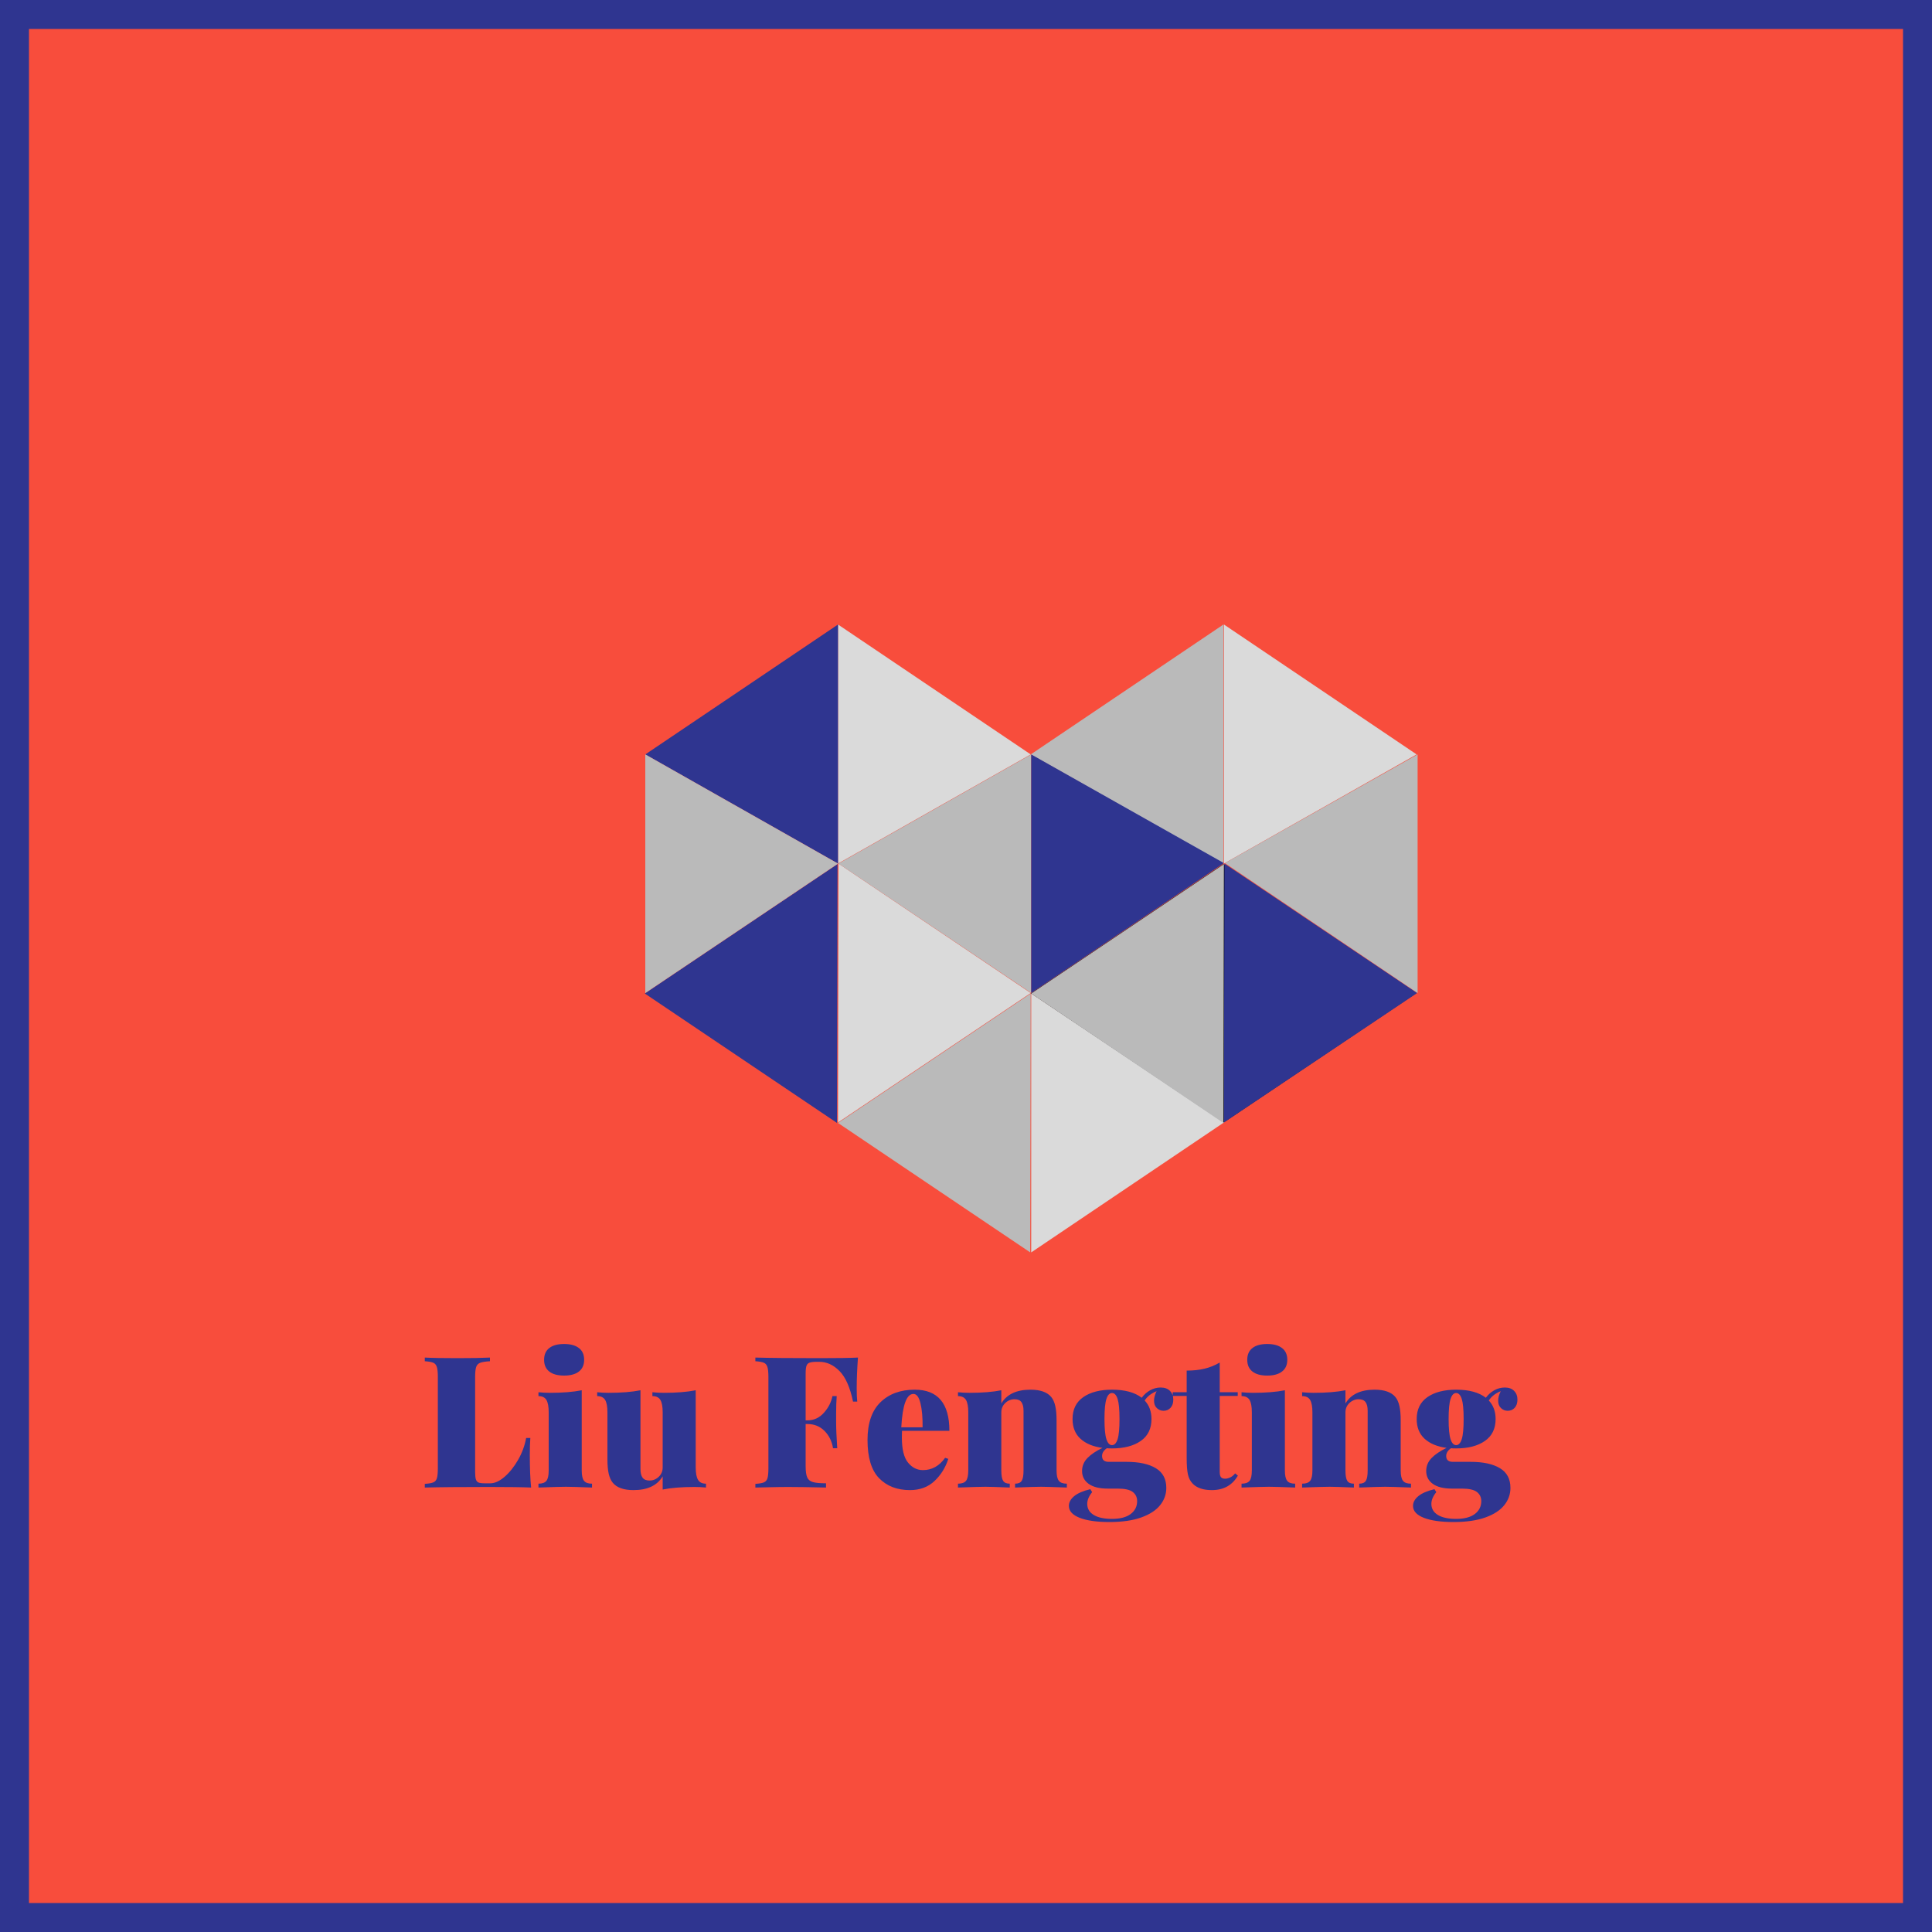
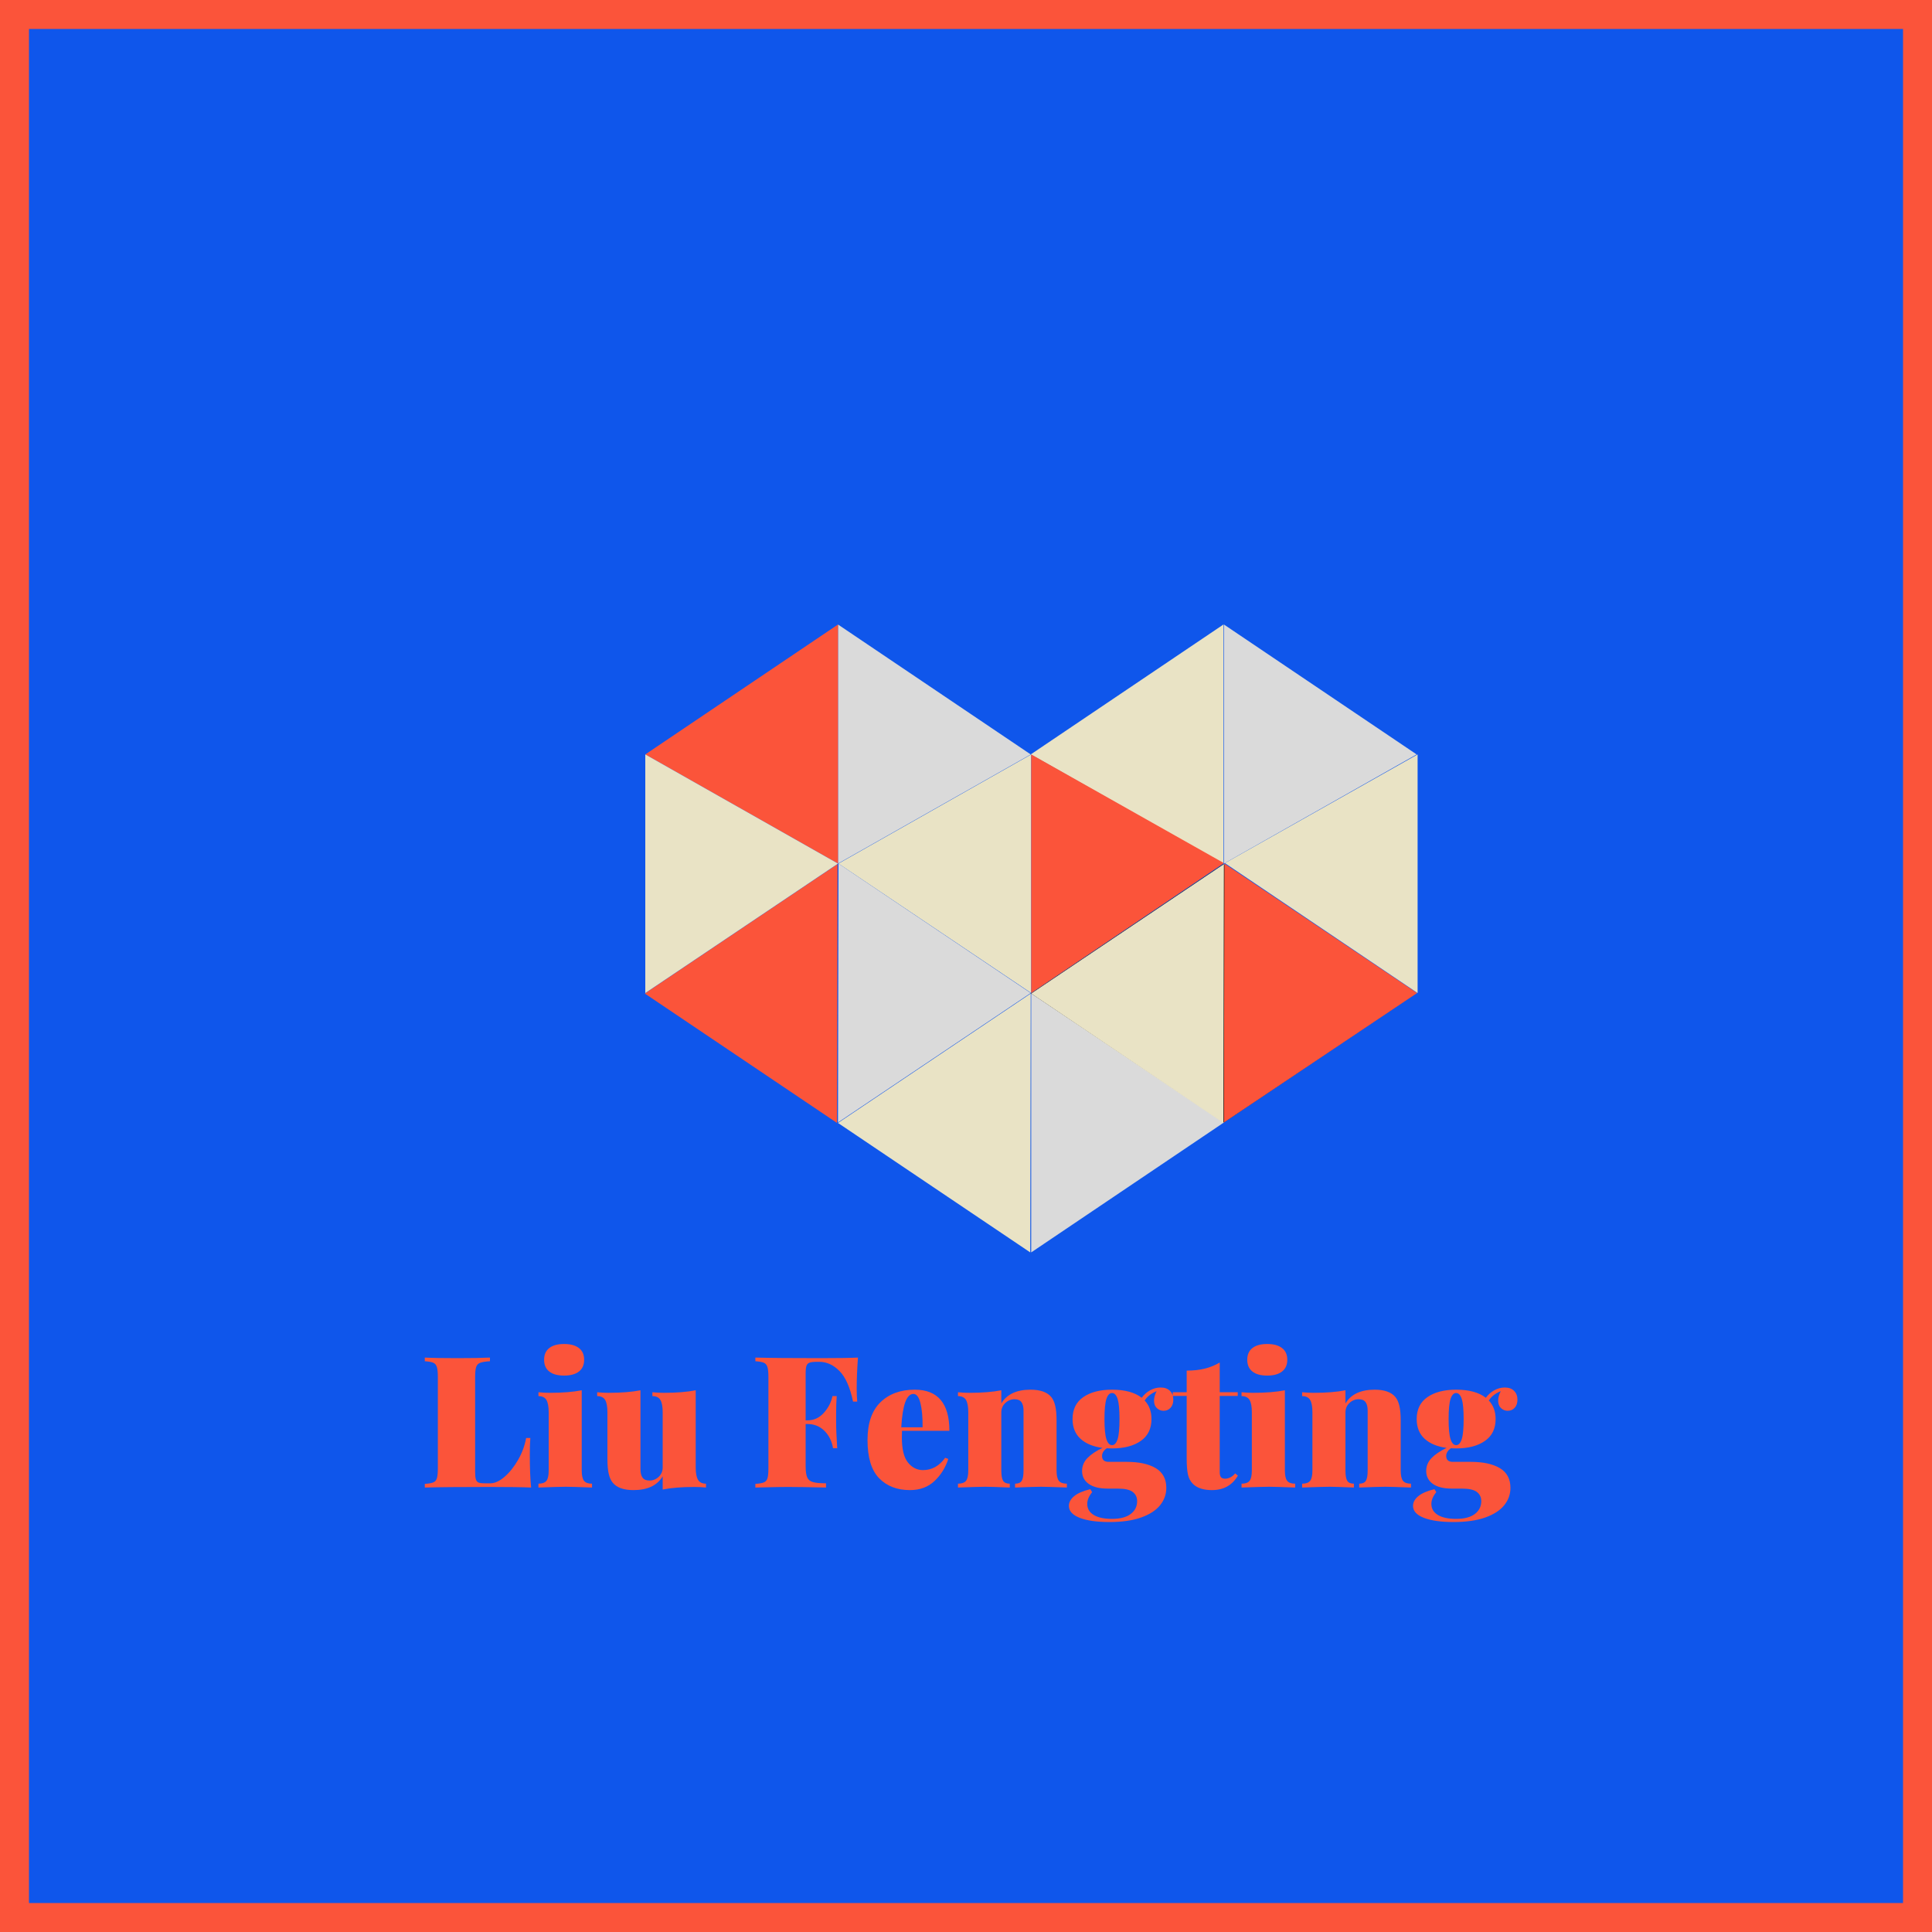
- <svg xmlns="http://www.w3.org/2000/svg" width="400px" height="400px" viewBox="0 0 400 400" version="1.1" style="background: #FFFFFF;">
+ <svg xmlns="http://www.w3.org/2000/svg" width="400px" height="400px" viewBox="0 0 400 400" version="1.1">
  <g id="页面-1" stroke="none" stroke-width="1" fill="none" fill-rule="evenodd">
-     <g id="origin-5cad6249-f9a3-4dae-96a4-0c055ef4cca5" transform="translate(3, 3)" fill-rule="nonzero">
-       <g id="SvgjsG1009" fill="#F84D3C" stroke="#2F3590" stroke-width="6">
+     <g id="favicon" transform="translate(3, 3)" fill-rule="nonzero">
+       <g id="SvgjsG1009" fill="#0F56EB" stroke="#FB543A" stroke-width="6">
        <rect id="矩形" x="0" y="0" width="394" height="394" />
      </g>
      <g id="SvgjsG1011" transform="translate(130, 126)">
        <g id="编组" transform="translate(0.5, 0.296875)">
          <g id="路径">
-             <polygon fill="#2F3590" points="0 76.4 39.8 103.2 39.9 49.6" />
+             <polygon fill="#FB543A" points="0 76.4 39.8 103.2 39.9 49.6" />
            <polygon fill="#DADADA" points="79.9 76.3 40.1 49.5 40 103.1" />
-             <polygon fill="#BABABA" points="119.8 0 79.9 26.9 119.8 49.5" />
+             <polygon fill="#E9E3C5" points="119.8 0 79.9 26.9 119.8 49.5" />
            <path d="M79.9,76.4 L119.7,103.2 L159.6,76.4 L119.8,49.6 L79.9,76.4 C79.8,76.4 79.9,76.4 79.9,76.4 L79.9,76.4 Z" fill="#000000" />
            <polygon fill="#DADADA" points="40 0 79.9 26.9 40 49.5" />
-             <polygon fill="#2F3590" points="40 0 0.1 26.9 40 49.5" />
-             <polygon fill="#BABABA" points="40 103.2 79.8 130 79.9 76.4" />
+             <polygon fill="#FB543A" points="40 0 0.1 26.9 40 49.5" />
+             <polygon fill="#E9E3C5" points="40 103.2 79.8 130 79.9 76.4" />
            <polygon fill="#DADADA" points="119.9 103.1 80 76.4 80 130" />
-             <polygon fill="#BABABA" points="80 76.4 119.8 103.2 119.9 49.6 80 76.4" />
-             <polygon fill="#2F3590" points="159.9 76.3 120 49.5 119.9 103.1" />
-             <polygon fill="#BABABA" points="0.1 76.3 40 49.5 0.1 26.9" />
-             <polygon fill="#BABABA" points="80 76.3 40.1 49.5 80 26.9" />
-             <polygon fill="#2F3590" points="80 76.3 119.9 49.4 80 26.9" />
+             <polygon fill="#E9E3C5" points="80 76.4 119.8 103.2 119.9 49.6" />
+             <polygon fill="#FB543A" points="159.9 76.3 120 49.5 119.9 103.1" />
+             <polygon fill="#E9E3C5" points="0.1 76.3 40 49.5 0.1 26.9" />
+             <polygon fill="#E9E3C5" points="80 76.3 40.1 49.5 80 26.9" />
+             <polygon fill="#FB543A" points="80 76.3 119.9 49.4 80 26.9" />
            <polygon fill="#DADADA" points="119.9 0 159.8 26.9 119.9 49.5" />
-             <polygon fill="#BABABA" points="160 76.3 120.1 49.4 160 26.9" />
+             <polygon fill="#E9E3C5" points="160 76.3 120.1 49.4 160 26.9" />
          </g>
        </g>
      </g>
-       <g id="SvgjsG1013" transform="translate(84, 274)" fill="#2F3590">
+       <g id="SvgjsG1013" transform="translate(84, 274)" fill="#FB543A">
        <g id="编组" transform="translate(0.890625, 0.859375)">
          <path d="M13.55,3.21 L13.55,3.97 L13.55,3.97 C12.643,4.023 11.98,4.127 11.56,4.28 L11.56,4.28 L11.56,4.28 C11.14,4.427 10.853,4.717 10.7,5.15 L10.7,5.15 L10.7,5.15 C10.553,5.583 10.48,6.28 10.48,7.24 L10.48,7.24 L10.48,26.85 L10.48,26.85 C10.48,27.557 10.53,28.077 10.63,28.41 L10.63,28.41 L10.63,28.41 C10.73,28.737 10.907,28.957 11.16,29.07 L11.16,29.07 L11.16,29.07 C11.413,29.183 11.83,29.24 12.41,29.24 L12.41,29.24 L13.67,29.24 L13.67,29.24 C14.557,29.24 15.52,28.797 16.56,27.91 L16.56,27.91 L16.56,27.91 C17.593,27.023 18.53,25.853 19.37,24.4 L19.37,24.4 L19.37,24.4 C20.203,22.94 20.76,21.427 21.04,19.86 L21.04,19.86 L21.91,19.86 L21.91,19.86 C21.837,20.767 21.8,21.93 21.8,23.35 L21.8,23.35 L21.8,23.35 C21.8,26.09 21.89,28.347 22.07,30.12 L22.07,30.12 L22.07,30.12 C20.343,30.04 17.44,30 13.36,30 L13.36,30 L13.36,30 C7.433,30 3,30.04 0.06,30.12 L0.06,30.12 L0.06,29.36 L0.06,29.36 C0.873,29.307 1.463,29.203 1.83,29.05 L1.83,29.05 L1.83,29.05 C2.197,28.897 2.443,28.607 2.57,28.18 L2.57,28.18 L2.57,28.18 C2.697,27.747 2.76,27.05 2.76,26.09 L2.76,26.09 L2.76,7.24 L2.76,7.24 C2.76,6.28 2.69,5.583 2.55,5.15 L2.55,5.15 L2.55,5.15 C2.41,4.717 2.163,4.427 1.81,4.28 L1.81,4.28 L1.81,4.28 C1.457,4.127 0.873,4.023 0.06,3.97 L0.06,3.97 L0.06,3.21 L0.06,3.21 C1.507,3.29 3.763,3.33 6.83,3.33 L6.83,3.33 L6.83,3.33 C9.743,3.33 11.983,3.29 13.55,3.21 L13.55,3.21 Z M28.91,0.4 L28.91,0.4 C30.223,0.4 31.243,0.68 31.97,1.24 L31.97,1.24 L31.97,1.24 C32.69,1.793 33.05,2.603 33.05,3.67 L33.05,3.67 L33.05,3.67 C33.05,4.73 32.69,5.54 31.97,6.1 L31.97,6.1 L31.97,6.1 C31.243,6.66 30.223,6.94 28.91,6.94 L28.91,6.94 L28.91,6.94 C27.563,6.94 26.537,6.66 25.83,6.1 L25.83,6.1 L25.83,6.1 C25.117,5.54 24.76,4.73 24.76,3.67 L24.76,3.67 L24.76,3.67 C24.76,2.603 25.117,1.793 25.83,1.24 L25.83,1.24 L25.83,1.24 C26.537,0.68 27.563,0.4 28.91,0.4 L28.91,0.4 Z M32.55,9.98 L32.55,26.58 L32.55,26.58 C32.55,27.62 32.71,28.337 33.03,28.73 L33.03,28.73 L33.03,28.73 C33.343,29.123 33.893,29.32 34.68,29.32 L34.68,29.32 L34.68,30.12 L34.68,30.12 C31.947,30.013 30.15,29.96 29.29,29.96 L29.29,29.96 L29.29,29.96 C28.423,29.96 26.523,30.013 23.59,30.12 L23.59,30.12 L23.59,29.32 L23.59,29.32 C24.37,29.32 24.92,29.123 25.24,28.73 L25.24,28.73 L25.24,28.73 C25.553,28.337 25.71,27.62 25.71,26.58 L25.71,26.58 L25.71,14.54 L25.71,14.54 C25.71,13.373 25.553,12.523 25.24,11.99 L25.24,11.99 L25.24,11.99 C24.92,11.457 24.37,11.19 23.59,11.19 L23.59,11.19 L23.59,10.39 L23.59,10.39 C24.397,10.47 25.18,10.51 25.94,10.51 L25.94,10.51 L25.94,10.51 C28.573,10.51 30.777,10.333 32.55,9.98 L32.55,9.98 Z M56.15,9.98 L56.15,25.97 L56.15,25.97 C56.15,27.137 56.31,27.987 56.63,28.52 L56.63,28.52 L56.63,28.52 C56.943,29.053 57.493,29.32 58.28,29.32 L58.28,29.32 L58.28,30.12 L58.28,30.12 C57.493,30.04 56.707,30 55.92,30 L55.92,30 L55.92,30 C53.287,30 51.083,30.177 49.31,30.53 L49.31,30.53 L49.31,27.8 L49.31,27.8 C48.17,29.7 46.157,30.65 43.27,30.65 L43.27,30.65 L43.27,30.65 C41.243,30.65 39.813,30.143 38.98,29.13 L38.98,29.13 L38.98,29.13 C38.6,28.67 38.32,28.053 38.14,27.28 L38.14,27.28 L38.14,27.28 C37.96,26.513 37.87,25.497 37.87,24.23 L37.87,24.23 L37.87,14.54 L37.87,14.54 C37.87,13.373 37.713,12.523 37.4,11.99 L37.4,11.99 L37.4,11.99 C37.08,11.457 36.53,11.19 35.75,11.19 L35.75,11.19 L35.75,10.39 L35.75,10.39 C36.53,10.47 37.313,10.51 38.1,10.51 L38.1,10.51 L38.1,10.51 C40.733,10.51 42.937,10.333 44.71,9.98 L44.71,9.98 L44.71,26.28 L44.71,26.28 C44.71,27.087 44.857,27.687 45.15,28.08 L45.15,28.08 L45.15,28.08 C45.443,28.473 45.92,28.67 46.58,28.67 L46.58,28.67 L46.58,28.67 C47.313,28.67 47.953,28.41 48.5,27.89 L48.5,27.89 L48.5,27.89 C49.04,27.37 49.31,26.72 49.31,25.94 L49.31,25.94 L49.31,14.54 L49.31,14.54 C49.31,13.373 49.153,12.523 48.84,11.99 L48.84,11.99 L48.84,11.99 C48.52,11.457 47.967,11.19 47.18,11.19 L47.18,11.19 L47.18,10.39 L47.18,10.39 C47.967,10.47 48.753,10.51 49.54,10.51 L49.54,10.51 L49.54,10.51 C52.173,10.51 54.377,10.333 56.15,9.98 L56.15,9.98 Z M89.74,3.21 L89.74,3.21 C89.567,5.59 89.48,7.72 89.48,9.6 L89.48,9.6 L89.48,9.6 C89.48,10.76 89.517,11.67 89.59,12.33 L89.59,12.33 L88.72,12.33 L88.72,12.33 C88.113,9.39 87.18,7.28 85.92,6 L85.92,6 L85.92,6 C84.667,4.727 83.27,4.09 81.73,4.09 L81.73,4.09 L81.23,4.09 L81.23,4.09 C80.55,4.09 80.05,4.147 79.73,4.26 L79.73,4.26 L79.73,4.26 C79.417,4.373 79.203,4.587 79.09,4.9 L79.09,4.9 L79.09,4.9 C78.97,5.22 78.91,5.747 78.91,6.48 L78.91,6.48 L78.91,16.21 L79.29,16.21 L79.29,16.21 C80.61,16.21 81.74,15.69 82.68,14.65 L82.68,14.65 L82.68,14.65 C83.613,13.61 84.207,12.457 84.46,11.19 L84.46,11.19 L85.34,11.19 L85.34,11.19 C85.26,12.257 85.22,13.447 85.22,14.76 L85.22,14.76 L85.22,16.59 L85.22,16.59 C85.22,17.883 85.297,19.68 85.45,21.98 L85.45,21.98 L84.58,21.98 L84.58,21.98 C84.347,20.54 83.757,19.343 82.81,18.39 L82.81,18.39 L82.81,18.39 C81.857,17.443 80.683,16.97 79.29,16.97 L79.29,16.97 L78.91,16.97 L78.91,25.71 L78.91,25.71 C78.91,26.77 79.02,27.543 79.24,28.03 L79.24,28.03 L79.24,28.03 C79.453,28.51 79.847,28.83 80.42,28.99 L80.42,28.99 L80.42,28.99 C80.987,29.157 81.89,29.24 83.13,29.24 L83.13,29.24 L83.13,30.12 L83.13,30.12 C79.71,30.04 77.1,30 75.3,30 L75.3,30 L75.3,30 C74.113,30 72.457,30.027 70.33,30.08 L70.33,30.08 L68.5,30.12 L68.5,29.36 L68.5,29.36 C69.313,29.307 69.903,29.203 70.27,29.05 L70.27,29.05 L70.27,29.05 C70.637,28.897 70.883,28.607 71.01,28.18 L71.01,28.18 L71.01,28.18 C71.137,27.747 71.2,27.05 71.2,26.09 L71.2,26.09 L71.2,7.24 L71.2,7.24 C71.2,6.28 71.13,5.583 70.99,5.15 L70.99,5.15 L70.99,5.15 C70.85,4.717 70.603,4.427 70.25,4.28 L70.25,4.28 L70.25,4.28 C69.897,4.127 69.313,4.023 68.5,3.97 L68.5,3.97 L68.5,3.21 L68.5,3.21 C71.44,3.29 75.873,3.33 81.8,3.33 L81.8,3.33 L81.8,3.33 C85.527,3.33 88.173,3.29 89.74,3.21 L89.74,3.21 Z M103.2,26.51 L103.2,26.51 C105.047,26.51 106.577,25.66 107.79,23.96 L107.79,23.96 L108.44,24.19 L108.44,24.19 C107.88,25.963 106.937,27.483 105.61,28.75 L105.61,28.75 L105.61,28.75 C104.277,30.017 102.573,30.65 100.5,30.65 L100.5,30.65 L100.5,30.65 C97.84,30.65 95.71,29.827 94.11,28.18 L94.11,28.18 L94.11,28.18 C92.517,26.533 91.72,23.897 91.72,20.27 L91.72,20.27 L91.72,20.27 C91.72,16.803 92.613,14.2 94.4,12.46 L94.4,12.46 L94.4,12.46 C96.187,10.727 98.55,9.86 101.49,9.86 L101.49,9.86 L101.49,9.86 C106.277,9.86 108.67,12.697 108.67,18.37 L108.67,18.37 L98.86,18.37 L98.86,18.37 C98.84,18.677 98.83,19.133 98.83,19.74 L98.83,19.74 L98.83,19.74 C98.83,22.173 99.253,23.91 100.1,24.95 L100.1,24.95 L100.1,24.95 C100.947,25.99 101.98,26.51 103.2,26.51 L103.2,26.51 Z M101.22,10.74 L101.22,10.74 C99.8,10.74 98.963,13.043 98.71,17.65 L98.71,17.65 L103.12,17.65 L103.12,17.65 C103.147,15.623 103,13.963 102.68,12.67 L102.68,12.67 L102.68,12.67 C102.367,11.383 101.88,10.74 101.22,10.74 L101.22,10.74 Z M125.46,9.86 L125.46,9.86 C127.487,9.86 128.92,10.367 129.76,11.38 L129.76,11.38 L129.76,11.38 C130.14,11.84 130.417,12.457 130.59,13.23 L130.59,13.23 L130.59,13.23 C130.77,13.997 130.86,15.013 130.86,16.28 L130.86,16.28 L130.86,26.58 L130.86,26.58 C130.86,27.62 131.02,28.337 131.34,28.73 L131.34,28.73 L131.34,28.73 C131.653,29.123 132.203,29.32 132.99,29.32 L132.99,29.32 L132.99,30.12 L132.99,30.12 C130.25,30.013 128.477,29.96 127.67,29.96 L127.67,29.96 L127.67,29.96 C126.81,29.96 125.01,30.013 122.27,30.12 L122.27,30.12 L122.27,29.32 L122.27,29.32 C122.93,29.32 123.387,29.123 123.64,28.73 L123.64,28.73 L123.64,28.73 C123.893,28.337 124.02,27.62 124.02,26.58 L124.02,26.58 L124.02,14.23 L124.02,14.23 C124.02,13.423 123.873,12.823 123.58,12.43 L123.58,12.43 L123.58,12.43 C123.293,12.037 122.82,11.84 122.16,11.84 L122.16,11.84 L122.16,11.84 C121.427,11.84 120.787,12.1 120.24,12.62 L120.24,12.62 L120.24,12.62 C119.693,13.14 119.42,13.79 119.42,14.57 L119.42,14.57 L119.42,26.58 L119.42,26.58 C119.42,27.62 119.547,28.337 119.8,28.73 L119.8,28.73 L119.8,28.73 C120.053,29.123 120.51,29.32 121.17,29.32 L121.17,29.32 L121.17,30.12 L121.17,30.12 C118.637,30.013 116.963,29.96 116.15,29.96 L116.15,29.96 L116.15,29.96 C115.29,29.96 113.39,30.013 110.45,30.12 L110.45,30.12 L110.45,29.32 L110.45,29.32 C111.237,29.32 111.79,29.123 112.11,28.73 L112.11,28.73 L112.11,28.73 C112.423,28.337 112.58,27.62 112.58,26.58 L112.58,26.58 L112.58,14.54 L112.58,14.54 C112.58,13.373 112.423,12.523 112.11,11.99 L112.11,11.99 L112.11,11.99 C111.79,11.457 111.237,11.19 110.45,11.19 L110.45,11.19 L110.45,10.39 L110.45,10.39 C111.263,10.47 112.05,10.51 112.81,10.51 L112.81,10.51 L112.81,10.51 C115.443,10.51 117.647,10.333 119.42,9.98 L119.42,9.98 L119.42,12.71 L119.42,12.71 C120.56,10.81 122.573,9.86 125.46,9.86 L125.46,9.86 Z M153.01,14.23 L153.01,14.23 C152.483,14.23 152.023,14.047 151.63,13.68 L151.63,13.68 L151.63,13.68 C151.237,13.313 151.04,12.8 151.04,12.14 L151.04,12.14 L151.04,12.14 C151.04,11.533 151.217,10.877 151.57,10.17 L151.57,10.17 L151.57,10.17 C150.457,10.623 149.633,11.267 149.1,12.1 L149.1,12.1 L149.1,12.1 C150.04,13.093 150.51,14.373 150.51,15.94 L150.51,15.94 L150.51,15.94 C150.51,17.94 149.767,19.453 148.28,20.48 L148.28,20.48 L148.28,20.48 C146.8,21.507 144.82,22.02 142.34,22.02 L142.34,22.02 L142.34,22.02 C141.853,22.02 141.497,22.007 141.27,21.98 L141.27,21.98 L141.27,21.98 C140.61,22.44 140.28,22.973 140.28,23.58 L140.28,23.58 L140.28,23.58 C140.28,24.393 140.737,24.8 141.65,24.8 L141.65,24.8 L145.34,24.8 L145.34,24.8 C147.92,24.8 149.94,25.237 151.4,26.11 L151.4,26.11 L151.4,26.11 C152.853,26.983 153.58,28.343 153.58,30.19 L153.58,30.19 L153.58,30.19 C153.58,31.51 153.157,32.7 152.31,33.76 L152.31,33.76 L152.31,33.76 C151.463,34.827 150.16,35.677 148.4,36.31 L148.4,36.31 L148.4,36.31 C146.64,36.943 144.44,37.26 141.8,37.26 L141.8,37.26 L141.8,37.26 C139.193,37.26 137.143,36.97 135.65,36.39 L135.65,36.39 L135.65,36.39 C134.157,35.803 133.41,34.98 133.41,33.92 L133.41,33.92 L133.41,33.92 C133.41,33.18 133.777,32.507 134.51,31.9 L134.51,31.9 L134.51,31.9 C135.243,31.293 136.357,30.813 137.85,30.46 L137.85,30.46 L138.23,31.07 L138.23,31.07 C137.55,31.903 137.21,32.713 137.21,33.5 L137.21,33.5 L137.21,33.5 C137.21,34.487 137.66,35.253 138.56,35.8 L138.56,35.8 L138.56,35.8 C139.453,36.34 140.713,36.61 142.34,36.61 L142.34,36.61 L142.34,36.61 C144.007,36.61 145.29,36.277 146.19,35.61 L146.19,35.61 L146.19,35.61 C147.09,34.937 147.54,34.043 147.54,32.93 L147.54,32.93 L147.54,32.93 C147.54,32.143 147.243,31.517 146.65,31.05 L146.65,31.05 L146.65,31.05 C146.057,30.577 145.01,30.34 143.51,30.34 L143.51,30.34 L141.46,30.34 L141.46,30.34 C139.74,30.34 138.423,30.013 137.51,29.36 L137.51,29.36 L137.51,29.36 C136.597,28.7 136.14,27.813 136.14,26.7 L136.14,26.7 L136.14,26.7 C136.14,25.687 136.5,24.8 137.22,24.04 L137.22,24.04 L137.22,24.04 C137.947,23.28 138.993,22.57 140.36,21.91 L140.36,21.91 L140.36,21.91 C138.433,21.657 136.92,21.03 135.82,20.03 L135.82,20.03 L135.82,20.03 C134.72,19.03 134.17,17.667 134.17,15.94 L134.17,15.94 L134.17,15.94 C134.17,13.94 134.91,12.427 136.39,11.4 L136.39,11.4 L136.39,11.4 C137.87,10.373 139.853,9.86 142.34,9.86 L142.34,9.86 L142.34,9.86 C145,9.86 147.05,10.417 148.49,11.53 L148.49,11.53 L148.49,11.53 C148.97,10.877 149.553,10.36 150.24,9.98 L150.24,9.98 L150.24,9.98 C150.927,9.6 151.65,9.41 152.41,9.41 L152.41,9.41 L152.41,9.41 C153.243,9.41 153.887,9.643 154.34,10.11 L154.34,10.11 L154.34,10.11 C154.8,10.577 155.03,11.177 155.03,11.91 L155.03,11.91 L155.03,11.91 C155.03,12.623 154.84,13.19 154.46,13.61 L154.46,13.61 L154.46,13.61 C154.08,14.023 153.597,14.23 153.01,14.23 L153.01,14.23 Z M142.34,21.34 L142.34,21.34 C142.847,21.34 143.233,20.927 143.5,20.1 L143.5,20.1 L143.5,20.1 C143.76,19.28 143.89,17.893 143.89,15.94 L143.89,15.94 L143.89,15.94 C143.89,13.993 143.76,12.607 143.5,11.78 L143.5,11.78 L143.5,11.78 C143.233,10.96 142.847,10.55 142.34,10.55 L142.34,10.55 L142.34,10.55 C141.833,10.55 141.447,10.96 141.18,11.78 L141.18,11.78 L141.18,11.78 C140.913,12.607 140.78,13.993 140.78,15.94 L140.78,15.94 L140.78,15.94 C140.78,17.893 140.913,19.28 141.18,20.1 L141.18,20.1 L141.18,20.1 C141.447,20.927 141.833,21.34 142.34,21.34 L142.34,21.34 Z M164.64,4.24 L164.64,10.39 L168.37,10.39 L168.37,11.15 L164.64,11.15 L164.64,26.92 L164.64,26.92 C164.64,27.427 164.73,27.783 164.91,27.99 L164.91,27.99 L164.91,27.99 C165.083,28.19 165.373,28.29 165.78,28.29 L165.78,28.29 L165.78,28.29 C166.087,28.29 166.43,28.203 166.81,28.03 L166.81,28.03 L166.81,28.03 C167.19,27.85 167.53,27.57 167.83,27.19 L167.83,27.19 L168.4,27.65 L168.4,27.65 C167.24,29.65 165.443,30.65 163.01,30.65 L163.01,30.65 L163.01,30.65 C161.263,30.65 159.957,30.22 159.09,29.36 L159.09,29.36 L159.09,29.36 C158.563,28.827 158.217,28.167 158.05,27.38 L158.05,27.38 L158.05,27.38 C157.883,26.593 157.8,25.49 157.8,24.07 L157.8,24.07 L157.8,11.15 L154.91,11.15 L154.91,10.39 L157.8,10.39 L157.8,5.91 L157.8,5.91 C159.167,5.91 160.403,5.777 161.51,5.51 L161.51,5.51 L161.51,5.51 C162.61,5.243 163.653,4.82 164.64,4.24 L164.64,4.24 Z M174.48,0.4 L174.48,0.4 C175.8,0.4 176.82,0.68 177.54,1.24 L177.54,1.24 L177.54,1.24 C178.267,1.793 178.63,2.603 178.63,3.67 L178.63,3.67 L178.63,3.67 C178.63,4.73 178.267,5.54 177.54,6.1 L177.54,6.1 L177.54,6.1 C176.82,6.66 175.8,6.94 174.48,6.94 L174.48,6.94 L174.48,6.94 C173.14,6.94 172.117,6.66 171.41,6.1 L171.41,6.1 L171.41,6.1 C170.697,5.54 170.34,4.73 170.34,3.67 L170.34,3.67 L170.34,3.67 C170.34,2.603 170.697,1.793 171.41,1.24 L171.41,1.24 L171.41,1.24 C172.117,0.68 173.14,0.4 174.48,0.4 L174.48,0.4 Z M178.13,9.98 L178.13,26.58 L178.13,26.58 C178.13,27.62 178.29,28.337 178.61,28.73 L178.61,28.73 L178.61,28.73 C178.923,29.123 179.473,29.32 180.26,29.32 L180.26,29.32 L180.26,30.12 L180.26,30.12 C177.527,30.013 175.727,29.96 174.86,29.96 L174.86,29.96 L174.86,29.96 C174,29.96 172.1,30.013 169.16,30.12 L169.16,30.12 L169.16,29.32 L169.16,29.32 C169.947,29.32 170.5,29.123 170.82,28.73 L170.82,28.73 L170.82,28.73 C171.133,28.337 171.29,27.62 171.29,26.58 L171.29,26.58 L171.29,14.54 L171.29,14.54 C171.29,13.373 171.133,12.523 170.82,11.99 L170.82,11.99 L170.82,11.99 C170.5,11.457 169.947,11.19 169.16,11.19 L169.16,11.19 L169.16,10.39 L169.16,10.39 C169.973,10.47 170.76,10.51 171.52,10.51 L171.52,10.51 L171.52,10.51 C174.153,10.51 176.357,10.333 178.13,9.98 L178.13,9.98 Z M196.71,9.86 L196.71,9.86 C198.737,9.86 200.17,10.367 201.01,11.38 L201.01,11.38 L201.01,11.38 C201.39,11.84 201.667,12.457 201.84,13.23 L201.84,13.23 L201.84,13.23 C202.02,13.997 202.11,15.013 202.11,16.28 L202.11,16.28 L202.11,26.58 L202.11,26.58 C202.11,27.62 202.27,28.337 202.59,28.73 L202.59,28.73 L202.59,28.73 C202.903,29.123 203.453,29.32 204.24,29.32 L204.24,29.32 L204.24,30.12 L204.24,30.12 C201.5,30.013 199.727,29.96 198.92,29.96 L198.92,29.96 L198.92,29.96 C198.06,29.96 196.26,30.013 193.52,30.12 L193.52,30.12 L193.52,29.32 L193.52,29.32 C194.18,29.32 194.637,29.123 194.89,28.73 L194.89,28.73 L194.89,28.73 C195.143,28.337 195.27,27.62 195.27,26.58 L195.27,26.58 L195.27,14.23 L195.27,14.23 C195.27,13.423 195.123,12.823 194.83,12.43 L194.83,12.43 L194.83,12.43 C194.543,12.037 194.07,11.84 193.41,11.84 L193.41,11.84 L193.41,11.84 C192.677,11.84 192.037,12.1 191.49,12.62 L191.49,12.62 L191.49,12.62 C190.943,13.14 190.67,13.79 190.67,14.57 L190.67,14.57 L190.67,26.58 L190.67,26.58 C190.67,27.62 190.797,28.337 191.05,28.73 L191.05,28.73 L191.05,28.73 C191.303,29.123 191.76,29.32 192.42,29.32 L192.42,29.32 L192.42,30.12 L192.42,30.12 C189.887,30.013 188.213,29.96 187.4,29.96 L187.4,29.96 L187.4,29.96 C186.54,29.96 184.64,30.013 181.7,30.12 L181.7,30.12 L181.7,29.32 L181.7,29.32 C182.487,29.32 183.04,29.123 183.36,28.73 L183.36,28.73 L183.36,28.73 C183.673,28.337 183.83,27.62 183.83,26.58 L183.83,26.58 L183.83,14.54 L183.83,14.54 C183.83,13.373 183.673,12.523 183.36,11.99 L183.36,11.99 L183.36,11.99 C183.04,11.457 182.487,11.19 181.7,11.19 L181.7,11.19 L181.7,10.39 L181.7,10.39 C182.513,10.47 183.3,10.51 184.06,10.51 L184.06,10.51 L184.06,10.51 C186.693,10.51 188.897,10.333 190.67,9.98 L190.67,9.98 L190.67,12.71 L190.67,12.71 C191.81,10.81 193.823,9.86 196.71,9.86 L196.71,9.86 Z M224.26,14.23 L224.26,14.23 C223.733,14.23 223.273,14.047 222.88,13.68 L222.88,13.68 L222.88,13.68 C222.487,13.313 222.29,12.8 222.29,12.14 L222.29,12.14 L222.29,12.14 C222.29,11.533 222.467,10.877 222.82,10.17 L222.82,10.17 L222.82,10.17 C221.707,10.623 220.883,11.267 220.35,12.1 L220.35,12.1 L220.35,12.1 C221.29,13.093 221.76,14.373 221.76,15.94 L221.76,15.94 L221.76,15.94 C221.76,17.94 221.017,19.453 219.53,20.48 L219.53,20.48 L219.53,20.48 C218.05,21.507 216.07,22.02 213.59,22.02 L213.59,22.02 L213.59,22.02 C213.103,22.02 212.747,22.007 212.52,21.98 L212.52,21.98 L212.52,21.98 C211.86,22.44 211.53,22.973 211.53,23.58 L211.53,23.58 L211.53,23.58 C211.53,24.393 211.987,24.8 212.9,24.8 L212.9,24.8 L216.59,24.8 L216.59,24.8 C219.17,24.8 221.19,25.237 222.65,26.11 L222.65,26.11 L222.65,26.11 C224.103,26.983 224.83,28.343 224.83,30.19 L224.83,30.19 L224.83,30.19 C224.83,31.51 224.407,32.7 223.56,33.76 L223.56,33.76 L223.56,33.76 C222.713,34.827 221.41,35.677 219.65,36.31 L219.65,36.31 L219.65,36.31 C217.89,36.943 215.69,37.26 213.05,37.26 L213.05,37.26 L213.05,37.26 C210.443,37.26 208.393,36.97 206.9,36.39 L206.9,36.39 L206.9,36.39 C205.407,35.803 204.66,34.98 204.66,33.92 L204.66,33.92 L204.66,33.92 C204.66,33.18 205.027,32.507 205.76,31.9 L205.76,31.9 L205.76,31.9 C206.493,31.293 207.607,30.813 209.1,30.46 L209.1,30.46 L209.48,31.07 L209.48,31.07 C208.8,31.903 208.46,32.713 208.46,33.5 L208.46,33.5 L208.46,33.5 C208.46,34.487 208.91,35.253 209.81,35.8 L209.81,35.8 L209.81,35.8 C210.703,36.34 211.963,36.61 213.59,36.61 L213.59,36.61 L213.59,36.61 C215.257,36.61 216.54,36.277 217.44,35.61 L217.44,35.61 L217.44,35.61 C218.34,34.937 218.79,34.043 218.79,32.93 L218.79,32.93 L218.79,32.93 C218.79,32.143 218.493,31.517 217.9,31.05 L217.9,31.05 L217.9,31.05 C217.307,30.577 216.26,30.34 214.76,30.34 L214.76,30.34 L212.71,30.34 L212.71,30.34 C210.99,30.34 209.673,30.013 208.76,29.36 L208.76,29.36 L208.76,29.36 C207.847,28.7 207.39,27.813 207.39,26.7 L207.39,26.7 L207.39,26.7 C207.39,25.687 207.75,24.8 208.47,24.04 L208.47,24.04 L208.47,24.04 C209.197,23.28 210.243,22.57 211.61,21.91 L211.61,21.91 L211.61,21.91 C209.683,21.657 208.17,21.03 207.07,20.03 L207.07,20.03 L207.07,20.03 C205.97,19.03 205.42,17.667 205.42,15.94 L205.42,15.94 L205.42,15.94 C205.42,13.94 206.16,12.427 207.64,11.4 L207.64,11.4 L207.64,11.4 C209.12,10.373 211.103,9.86 213.59,9.86 L213.59,9.86 L213.59,9.86 C216.25,9.86 218.3,10.417 219.74,11.53 L219.74,11.53 L219.74,11.53 C220.22,10.877 220.803,10.36 221.49,9.98 L221.49,9.98 L221.49,9.98 C222.177,9.6 222.9,9.41 223.66,9.41 L223.66,9.41 L223.66,9.41 C224.493,9.41 225.137,9.643 225.59,10.11 L225.59,10.11 L225.59,10.11 C226.05,10.577 226.28,11.177 226.28,11.91 L226.28,11.91 L226.28,11.91 C226.28,12.623 226.09,13.19 225.71,13.61 L225.71,13.61 L225.71,13.61 C225.33,14.023 224.847,14.23 224.26,14.23 L224.26,14.23 Z M213.59,21.34 L213.59,21.34 C214.097,21.34 214.483,20.927 214.75,20.1 L214.75,20.1 L214.75,20.1 C215.01,19.28 215.14,17.893 215.14,15.94 L215.14,15.94 L215.14,15.94 C215.14,13.993 215.01,12.607 214.75,11.78 L214.75,11.78 L214.75,11.78 C214.483,10.96 214.097,10.55 213.59,10.55 L213.59,10.55 L213.59,10.55 C213.083,10.55 212.697,10.96 212.43,11.78 L212.43,11.78 L212.43,11.78 C212.163,12.607 212.03,13.993 212.03,15.94 L212.03,15.94 L212.03,15.94 C212.03,17.893 212.163,19.28 212.43,20.1 L212.43,20.1 L212.43,20.1 C212.697,20.927 213.083,21.34 213.59,21.34 L213.59,21.34 Z" id="形状" />
        </g>
      </g>
    </g>
  </g>
</svg>
